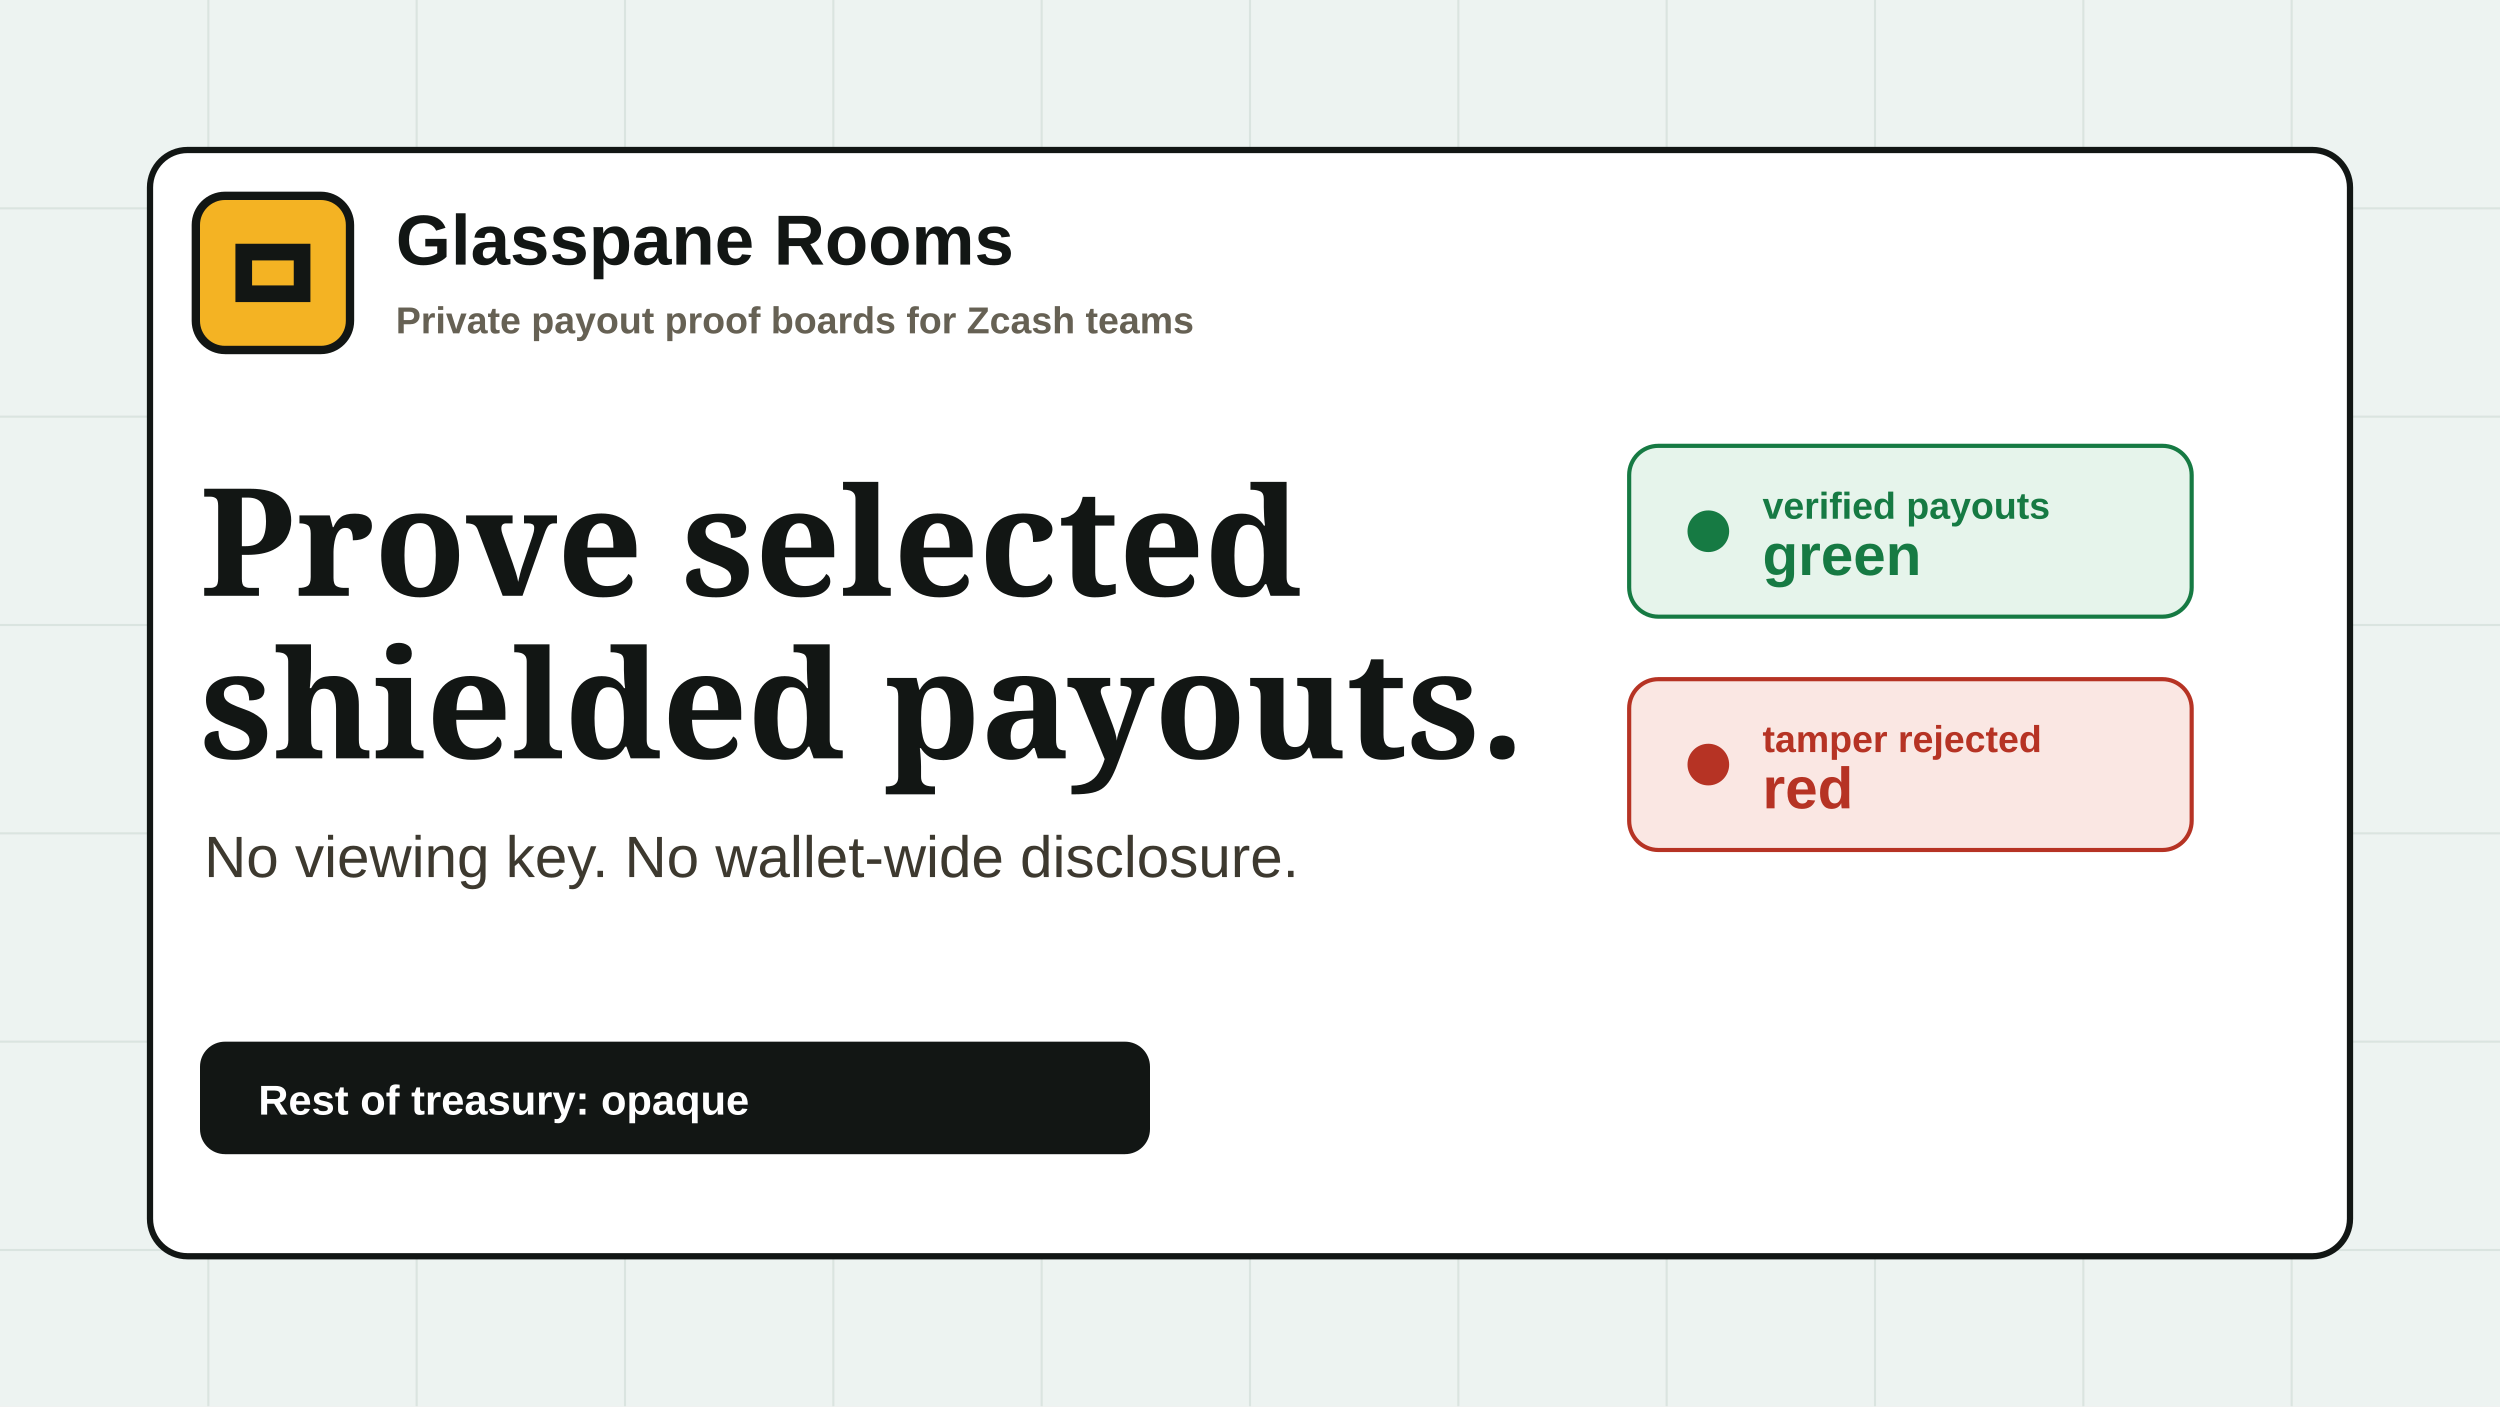
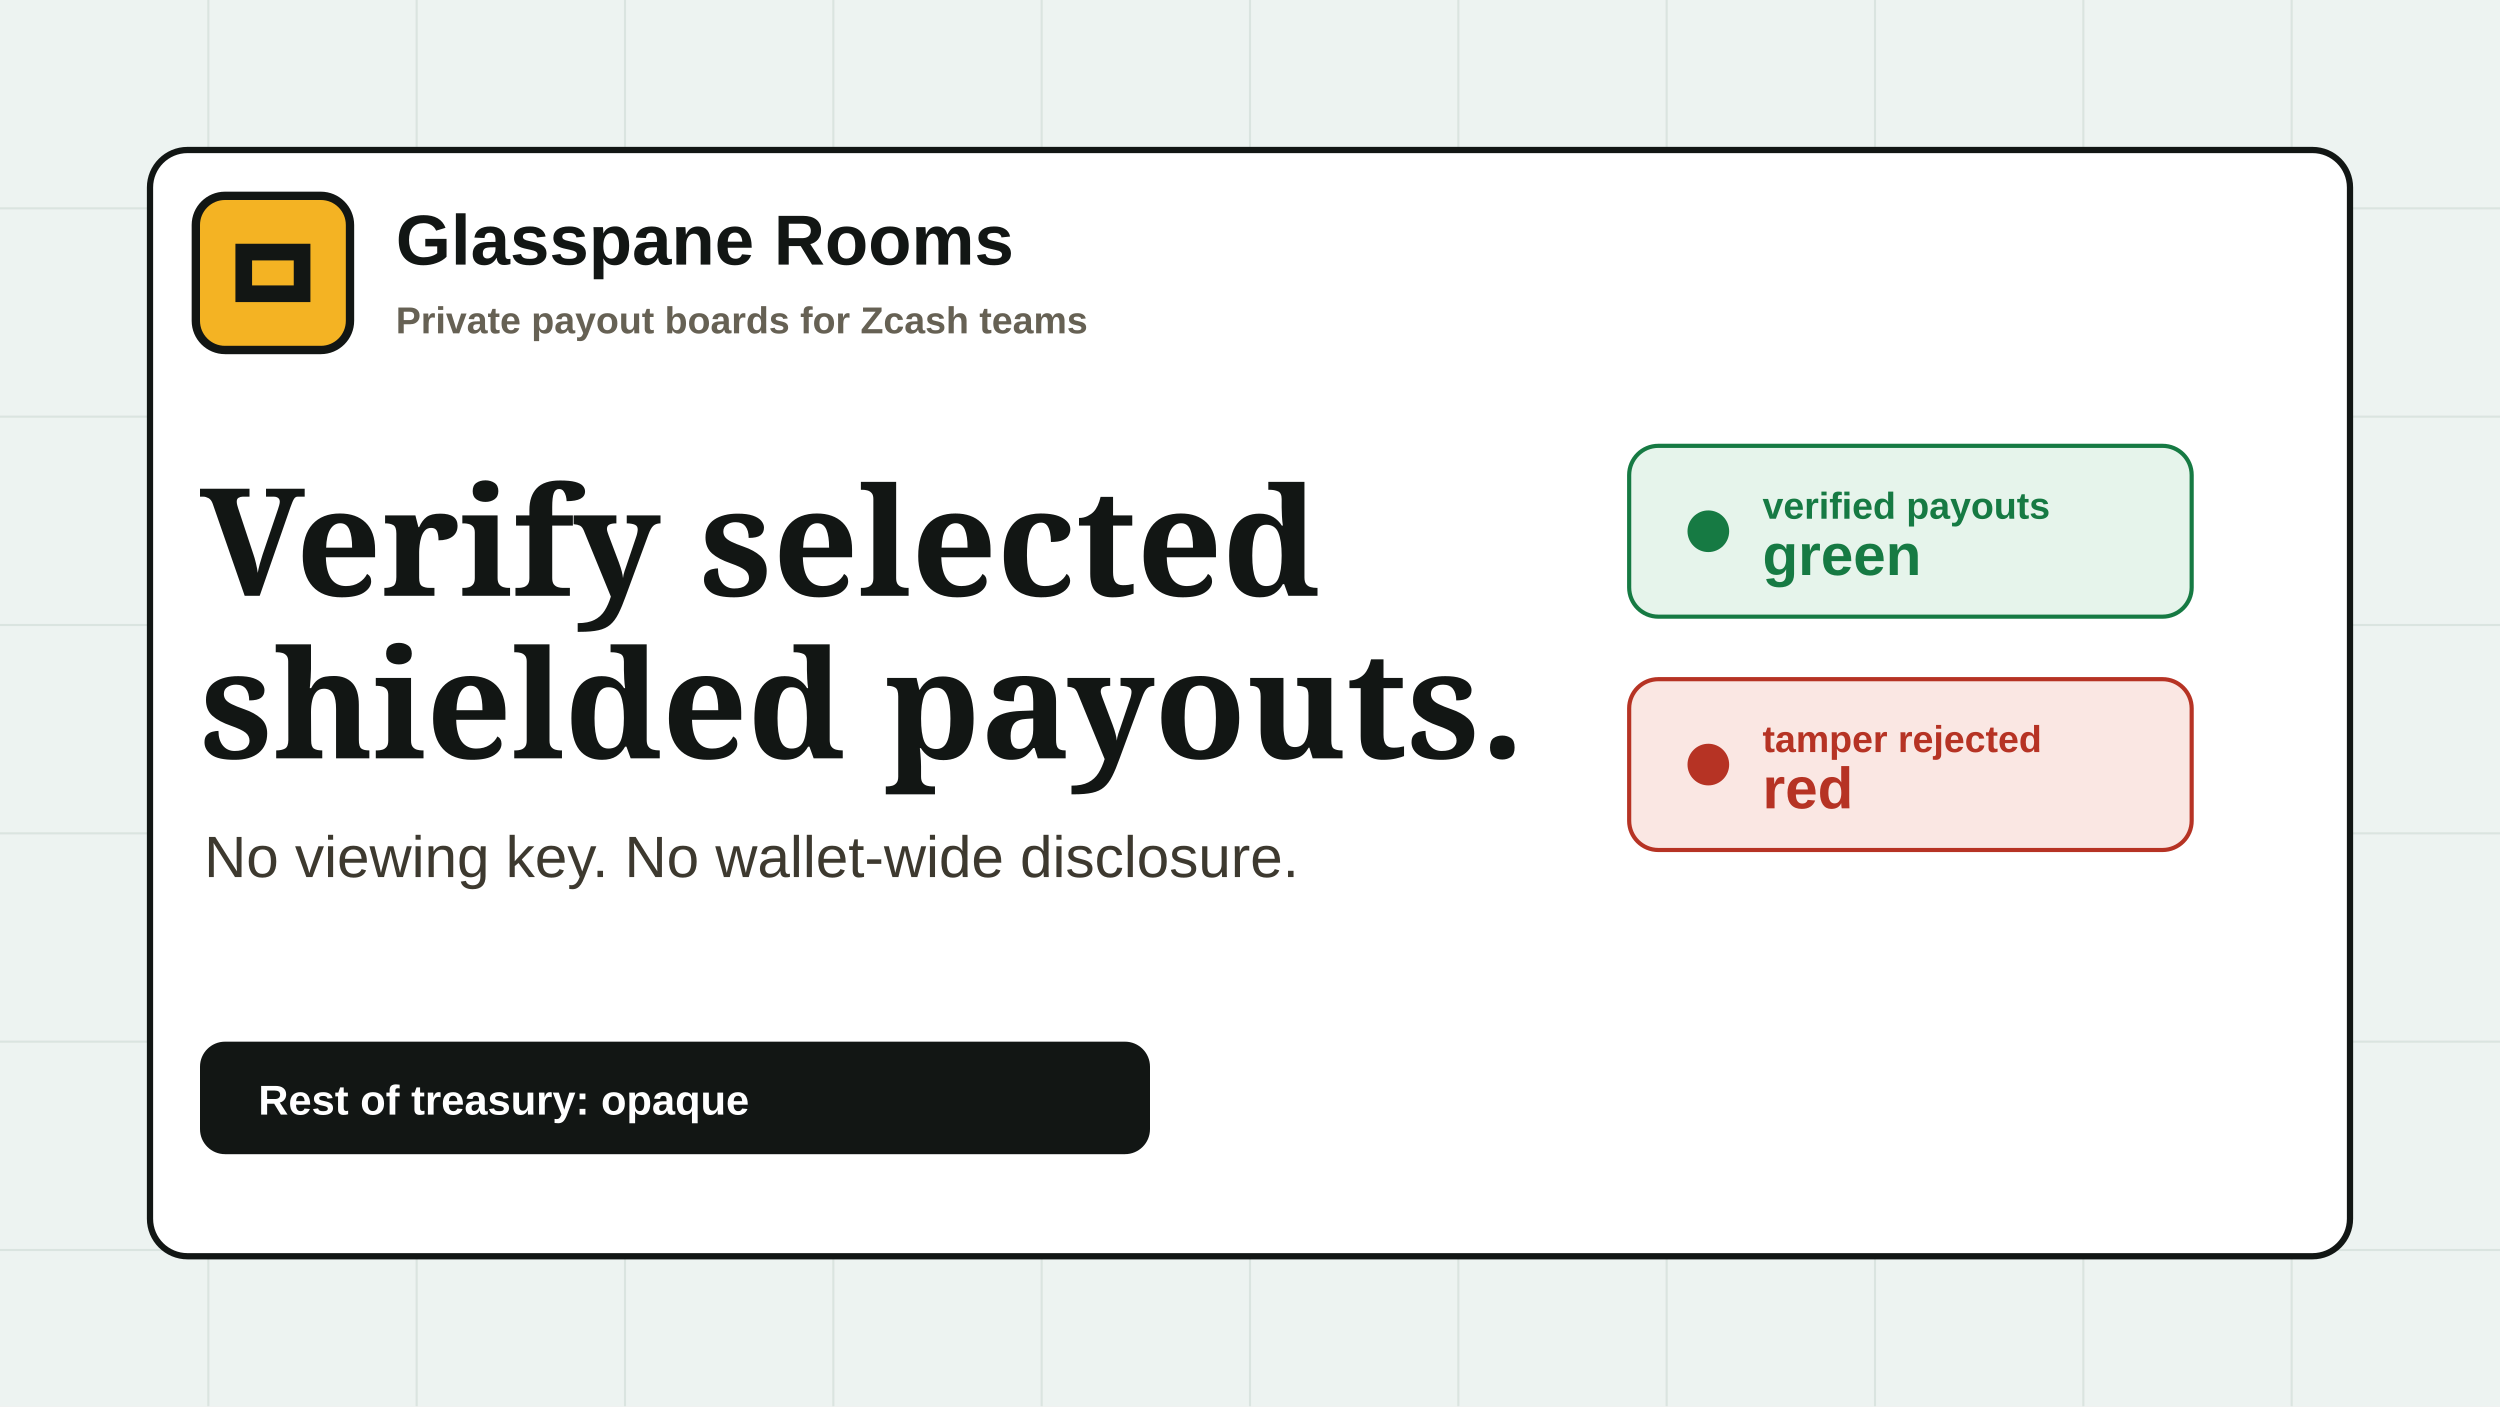
<svg xmlns="http://www.w3.org/2000/svg" width="1200" height="675" viewBox="0 0 1200 675" role="img" aria-labelledby="title desc">
  <rect width="1200" height="675" fill="#edf3f1" />
  <path d="M0 0h1200v675H0z" fill="none" />
  <g opacity=".55" stroke="#cbd7d2" stroke-width="1">
    <path d="M0 100h1200M0 200h1200M0 300h1200M0 400h1200M0 500h1200M0 600h1200" />
    <path d="M100 0v675M200 0v675M300 0v675M400 0v675M500 0v675M600 0v675M700 0v675M800 0v675M900 0v675M1000 0v675M1100 0v675" />
  </g>
  <rect x="72" y="72" width="1056" height="531" rx="18" fill="#ffffff" stroke="#121614" stroke-width="3" />
  <rect x="94" y="94" width="74" height="74" rx="14" fill="#f4b323" stroke="#121614" stroke-width="4" />
  <rect x="113" y="117" width="36" height="28" fill="#121614" />
  <rect x="121" y="125" width="20" height="12" fill="#f4b323" />
  <text x="190" y="127" font-family="Arial, sans-serif" font-size="34" font-weight="800" fill="#121614">Glasspane Rooms</text>
-   <text x="190" y="160" font-family="Arial, sans-serif" font-size="18" font-weight="700" fill="#666154">Private payout proof boards for Zcash teams</text>
-   <text x="96" y="286" font-family="Georgia, serif" font-size="72" font-weight="700" fill="#121614">Prove selected</text>
+   <text x="190" y="160" font-family="Arial, sans-serif" font-size="18" font-weight="700" fill="#666154">Private payout boards for Zcash teams</text>
+   <text x="96" y="286" font-family="Georgia, serif" font-size="72" font-weight="700" fill="#121614">Verify selected</text>
  <text x="96" y="364" font-family="Georgia, serif" font-size="72" font-weight="700" fill="#121614">shielded payouts.</text>
  <text x="98" y="421" font-family="Arial, sans-serif" font-size="28" fill="#3d392f">No viewing key. No wallet-wide disclosure.</text>
  <g transform="translate(782 214)">
    <rect width="270" height="82" rx="14" fill="#e6f4eb" stroke="#167a43" stroke-width="2" />
    <circle cx="38" cy="41" r="10" fill="#167a43" />
    <text x="64" y="35" font-family="Arial, sans-serif" font-size="18" font-weight="800" fill="#167a43">verified payouts</text>
    <text x="64" y="62" font-family="Arial, sans-serif" font-size="28" font-weight="900" fill="#167a43">green</text>
    <rect y="112" width="270" height="82" rx="14" fill="#fae7e3" stroke="#b63324" stroke-width="2" />
    <circle cx="38" cy="153" r="10" fill="#b63324" />
    <text x="64" y="147" font-family="Arial, sans-serif" font-size="18" font-weight="800" fill="#b63324">tamper rejected</text>
    <text x="64" y="174" font-family="Arial, sans-serif" font-size="28" font-weight="900" fill="#b63324">red</text>
  </g>
  <rect x="96" y="500" width="456" height="54" rx="12" fill="#121614" />
  <text x="124" y="535" font-family="Arial, sans-serif" font-size="20" font-weight="800" fill="#ffffff">Rest of treasury: opaque</text>
</svg>
